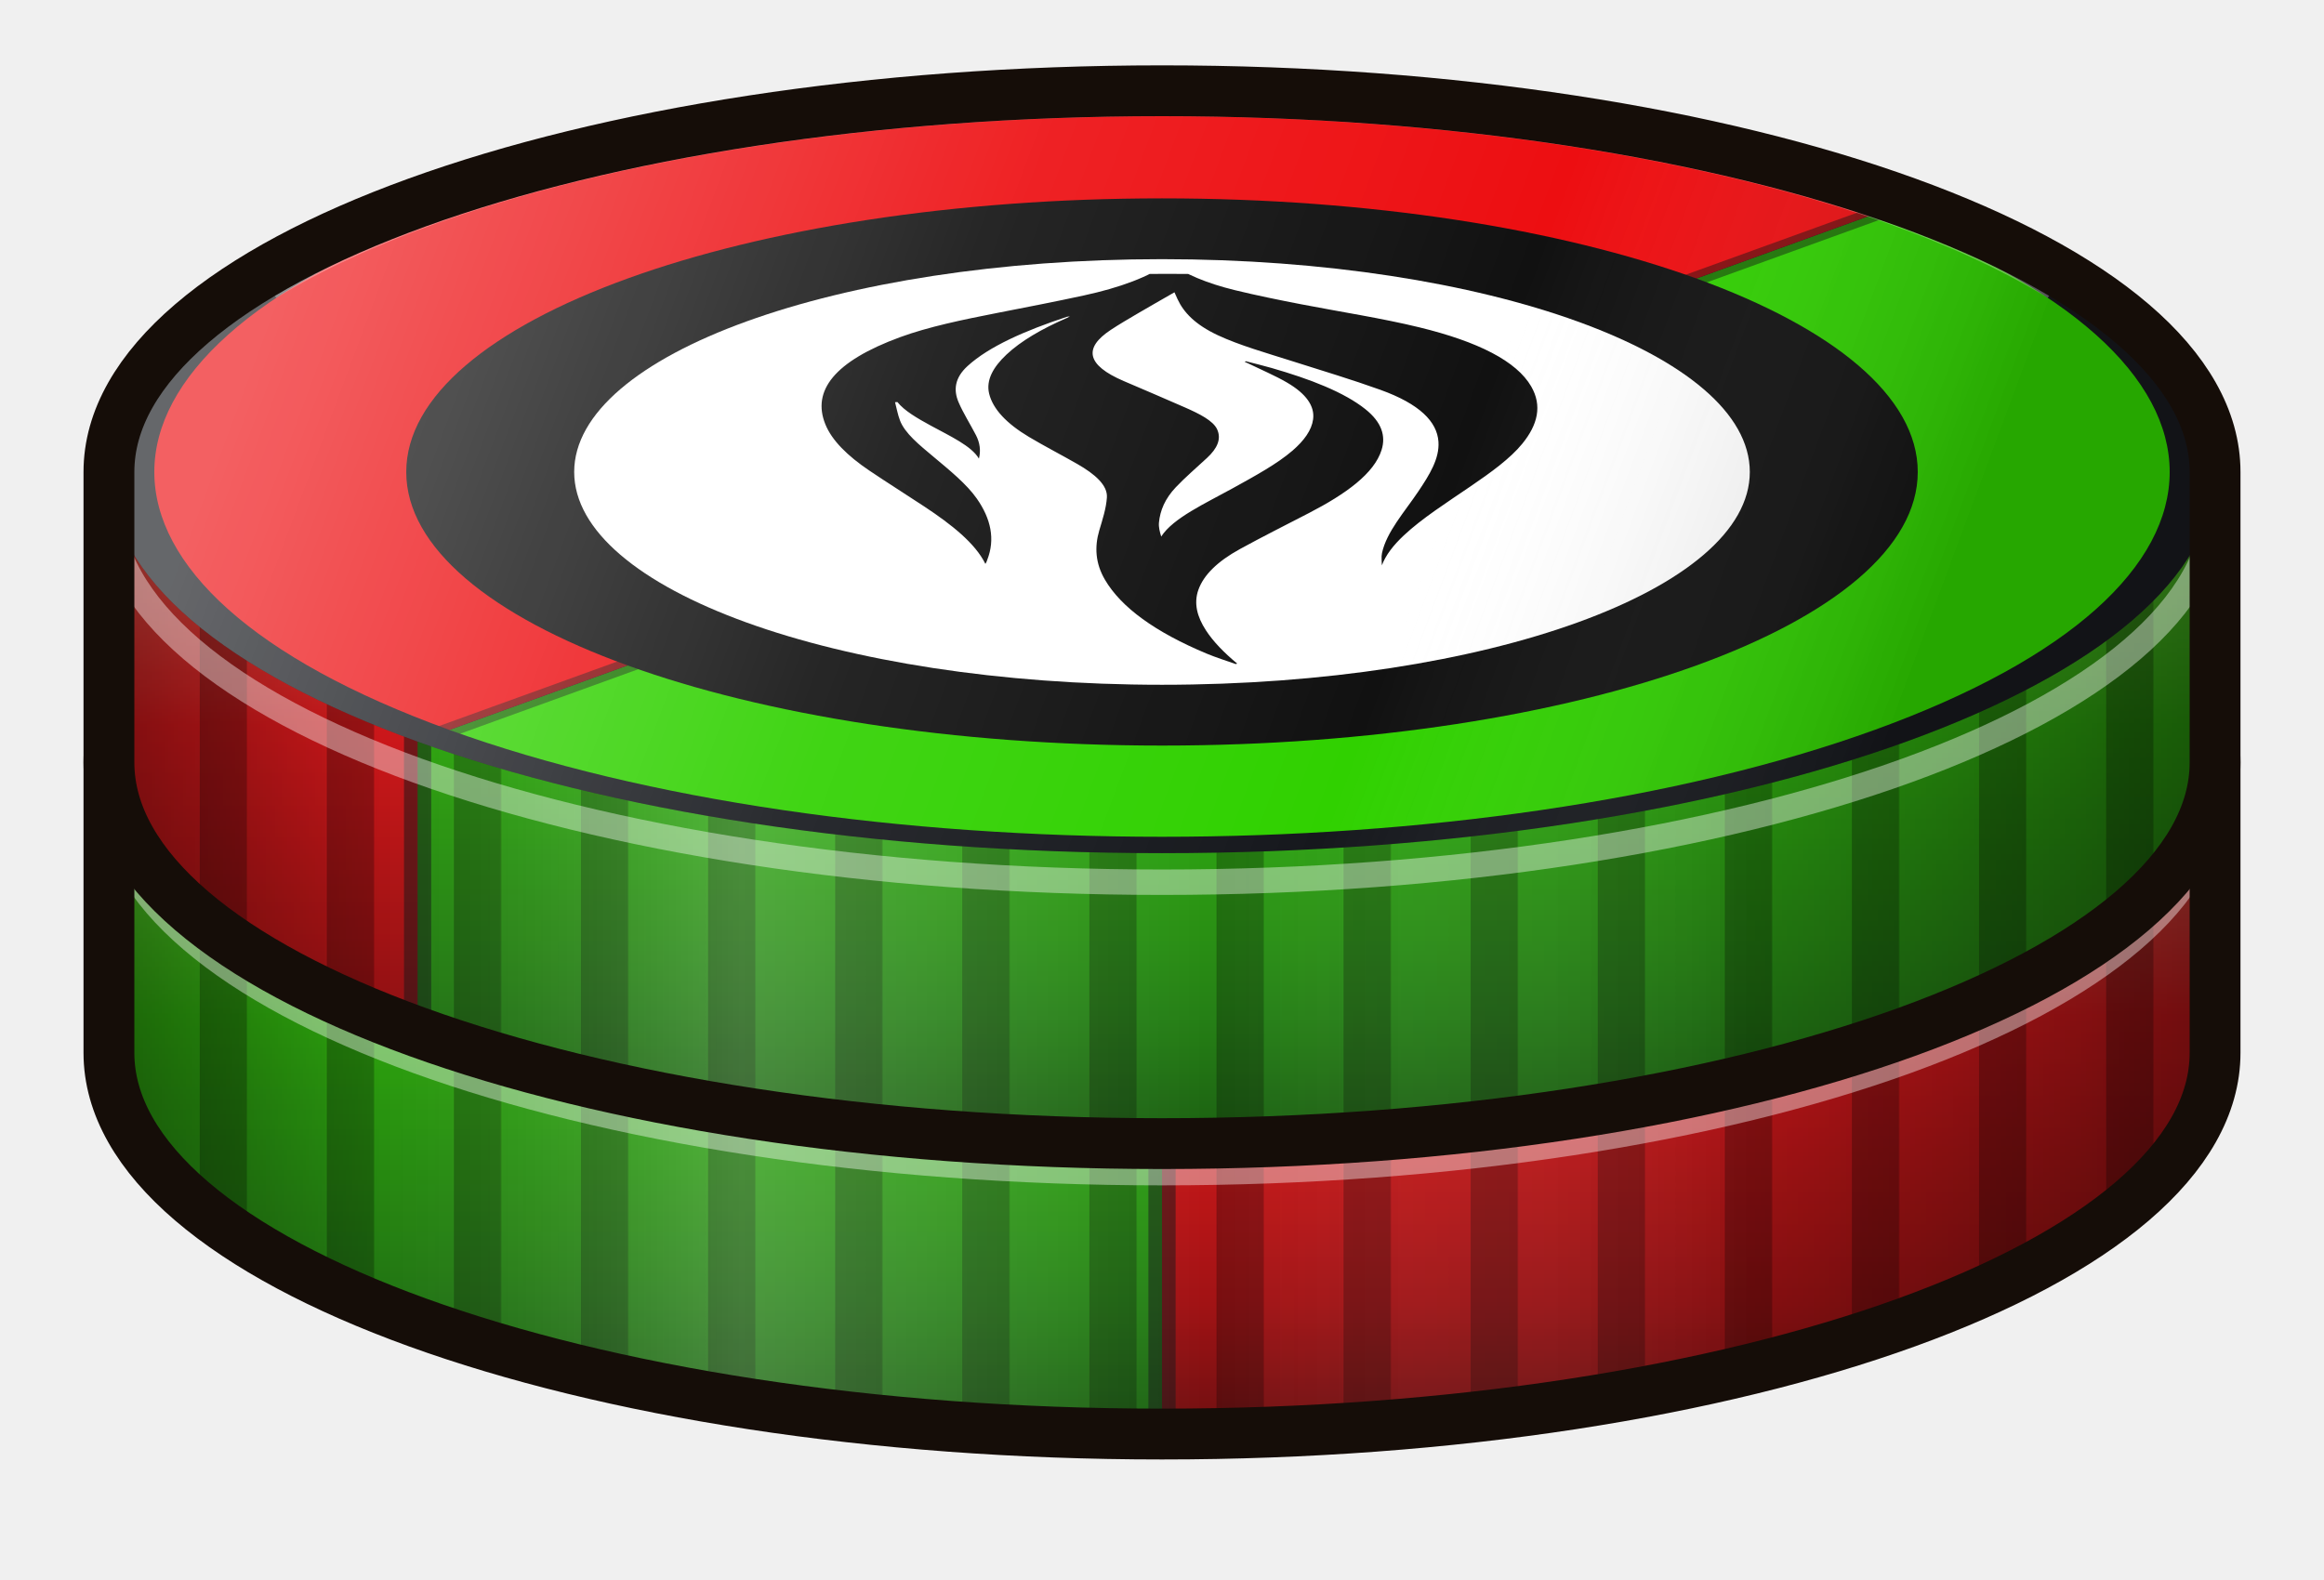
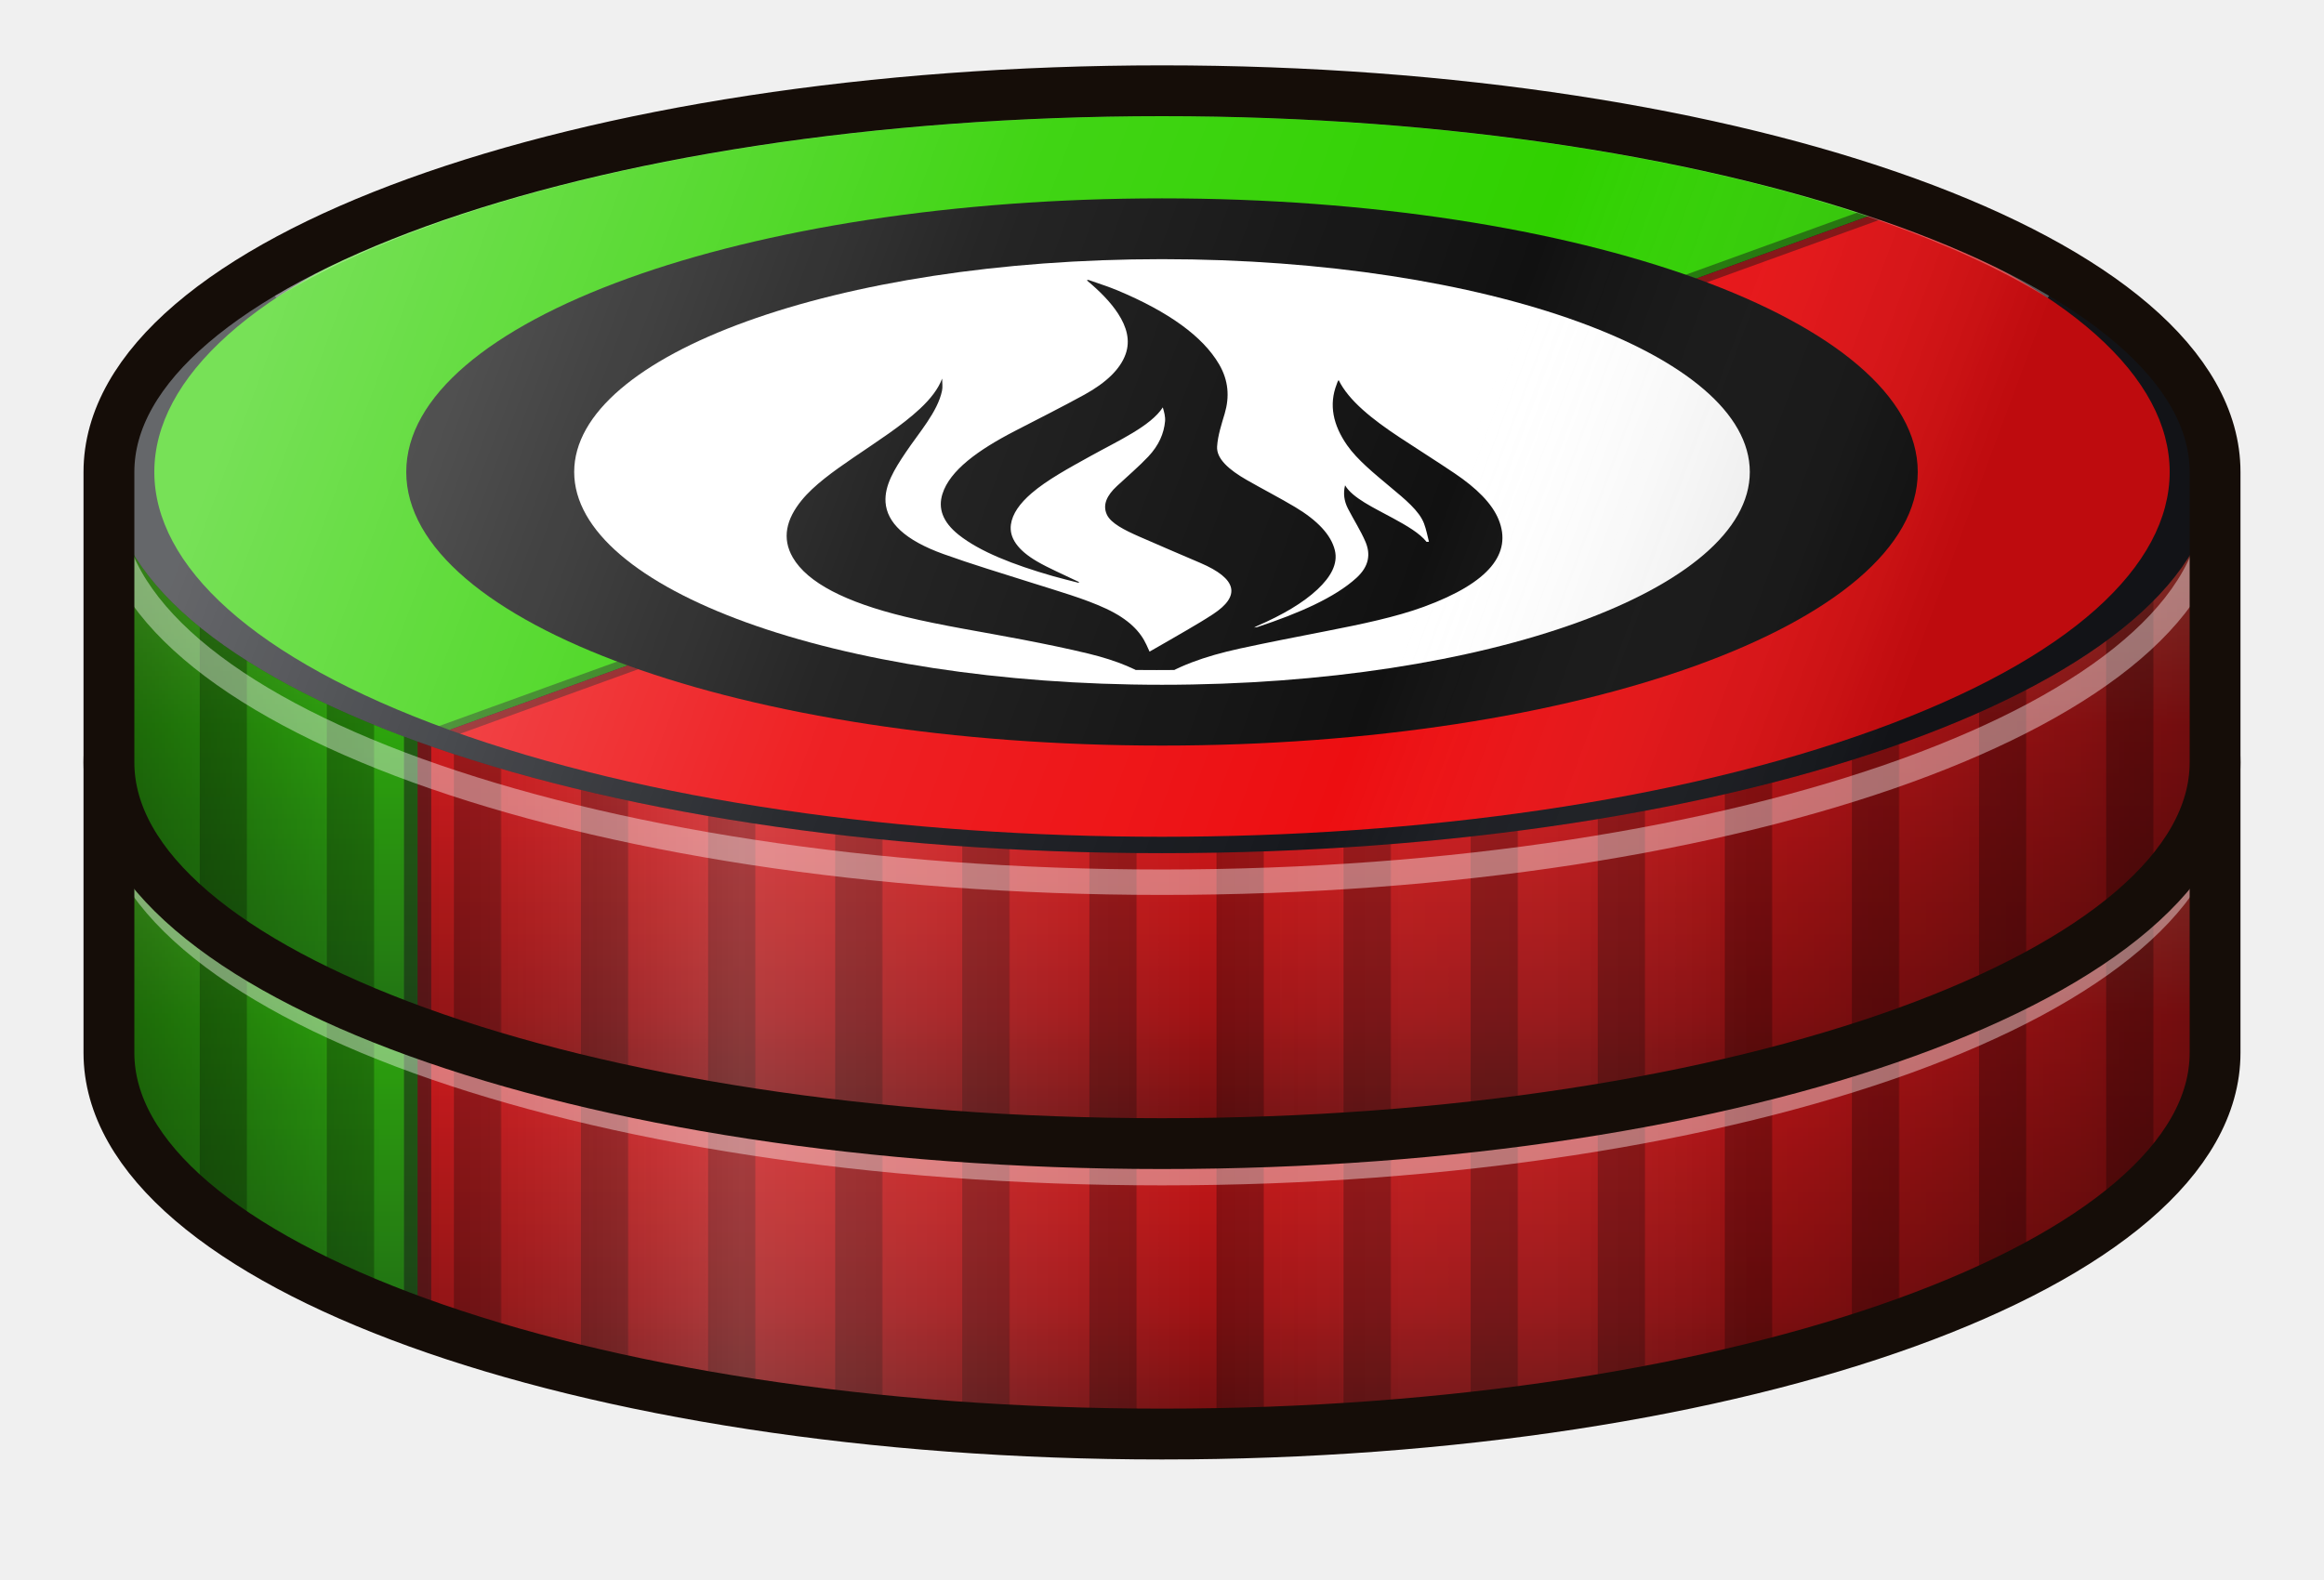
<svg xmlns="http://www.w3.org/2000/svg" xmlns:xlink="http://www.w3.org/1999/xlink" viewBox="0 0 128 87" width="128" height="87">
  <defs>
    <linearGradient id="wr" x1="0" y1="24" x2="0" y2="61" gradientUnits="userSpaceOnUse">
      <stop offset="0" stop-color="#ff6152" />
      <stop offset="0.35" stop-color="#e30f12" />
      <stop offset="0.78" stop-color="#9c0608" />
      <stop offset="1" stop-color="#5e0304" />
    </linearGradient>
    <linearGradient id="wg" x1="0" y1="24" x2="0" y2="61" gradientUnits="userSpaceOnUse">
      <stop offset="0" stop-color="#63e52c" />
      <stop offset="0.35" stop-color="#28b303" />
      <stop offset="0.78" stop-color="#1a7a09" />
      <stop offset="1" stop-color="#0f5205" />
    </linearGradient>
    <linearGradient id="curve" x1="2" y1="0" x2="118" y2="0" gradientUnits="userSpaceOnUse">
      <stop offset="0" stop-color="#000000" stop-opacity="0.45" />
      <stop offset="0.13" stop-color="#000000" stop-opacity="0.10" />
      <stop offset="0.30" stop-color="#ffffff" stop-opacity="0.18" />
      <stop offset="0.52" stop-color="#ffffff" stop-opacity="0" />
      <stop offset="0.78" stop-color="#000000" stop-opacity="0.18" />
      <stop offset="1" stop-color="#000000" stop-opacity="0.52" />
    </linearGradient>
    <linearGradient id="gloss" x1="14" y1="6" x2="100" y2="38" gradientUnits="userSpaceOnUse">
      <stop offset="0" stop-color="#ffffff" stop-opacity="0.34" />
      <stop offset="0.4" stop-color="#ffffff" stop-opacity="0.08" />
      <stop offset="0.7" stop-color="#ffffff" stop-opacity="0" />
      <stop offset="1" stop-color="#000000" stop-opacity="0.20" />
    </linearGradient>
    <pattern id="mill" width="7" height="8" patternUnits="userSpaceOnUse">
      <rect x="0" y="0" width="7" height="8" fill="#ffffff" fill-opacity="0.05" />
      <rect x="0" y="0" width="2.6" height="8" fill="#000000" fill-opacity="0.26" />
    </pattern>
    <clipPath id="wallc">
      <path d="M2,23 l0,16 a58,21 0 0 0 116,0 l0,-16 a58,21 0 0 0 -116,0 z" />
    </clipPath>
    <clipPath id="facec">
      <ellipse cx="60" cy="23" rx="58" ry="21" />
    </clipPath>
    <clipPath id="fclip">
      <circle cx="0" cy="0" r="31.5" />
    </clipPath>
    <g id="logoart">
      <path d="M 21.816,98.184 A 54,54 0 0 1 98.184,21.816 Z" fill="#30d100" />
      <path d="M 21.816,98.184 A 54,54 0 0 0 98.184,21.816 Z" fill="#ed0e11" />
      <line x1="21.8" y1="98.2" x2="98.2" y2="21.8" stroke="#0a0a0c" stroke-opacity="0.45" stroke-width="1.6" />
      <circle cx="60" cy="60" r="40.5" fill="#111111" />
      <circle cx="60" cy="60" r="31.5" fill="#ffffff" />
      <g transform="matrix(1.26,0,0,1.26,59.71459,49.63493)">
        <g clip-path="url(#fclip)">
          <g transform="matrix(0.13,0,0,0.13,-56.16,-32.76)">
            <path fill="#111111" d="m 431.48,504.54 c -5.24,-10.41 -12.36,-18.75 -21.62,-24.98 -6.91,-4.65 -14.21,-8.76 -21.56,-12.69 -12.95,-6.93 -26.54,-12.66 -38.78,-20.91 -19.24,-12.96 -31.77,-30.57 -36.56,-53.37 -3.66,-17.46 -2.13,-34.69 2.89,-51.71 4.01,-13.6 10.35,-26.15 16.95,-38.6 7.71,-14.54 15.86,-28.87 21.81,-44.28 3.39,-8.77 5.94,-17.76 7.2,-27.11 0,3.69 0.24,7.4 -0.04,11.07 -1.48,19.17 -7.44,37.4 -11.94,55.94 -3.57,14.72 -6.92,29.46 -6.53,44.78 0.46,18.05 6.14,34.08 19.02,46.86 9.15,9.09 19.11,17.38 28.83,25.89 8.46,7.41 17.32,14.37 24.28,23.36 7.48,9.66 11.24,20.77 13.22,32.63 0.32,1.93 0.63,3.86 1.02,6.22 4.22,-6.71 8.24,-12.99 12.15,-19.34 2.97,-4.81 5.94,-9.63 8.66,-14.58 8.98,-16.34 8,-31.83 -4.22,-46.28 -6.7,-7.92 -13.41,-15.82 -20.01,-23.82 -4.83,-5.86 -9.23,-12.01 -10.54,-19.77 -1.49,-8.9 0.02,-17.43 3.25,-25.74 3.45,-8.89 7.2,-17.67 10.28,-26.69 3.52,-10.29 5.13,-21.02 5.5,-31.89 0.14,-4.19 -0.28,-8.39 -0.74,-12.61 -3.91,16.79 -14.43,29.92 -23.51,43.8 -7.15,10.93 -14.4,21.79 -19.47,33.9 -3.78,9.03 -6.23,18.4 -6.71,28.2 -0.59,11.95 2.26,23.17 8.54,33.28 3.76,6.07 8.44,11.56 12.72,17.31 0.36,0.49 0.75,0.96 1.13,1.44 l -0.39,0.49 c -2.78,-2 -5.65,-3.89 -8.33,-6.02 -12.9,-10.23 -23.86,-22.09 -30.76,-37.27 -5.35,-11.77 -6.76,-24.15 -5.31,-36.9 2.41,-21.24 11.63,-39.66 23.7,-56.9 7.63,-10.9 15.43,-21.7 22.75,-32.81 7.31,-11.11 11.78,-23.44 13.48,-36.65 1.58,-12.32 0.38,-24.49 -2.45,-36.55 -2.43,-10.38 -6,-20.36 -10.24,-30.13 l 0.47,-0.43 c 3.18,3.14 6.6,6.08 9.51,9.45 16.8,19.42 27.96,41.68 33.29,66.83 3.12,14.73 3.44,29.56 1.84,44.51 -1.06,9.89 -2.25,19.82 -2.49,29.75 -0.27,11.05 3.86,21.06 9.7,30.3 5.19,8.22 10.8,16.18 15.83,24.48 7.27,12.01 11.77,25.09 13,39.09 1.06,12.19 -1.32,23.97 -5.7,35.33 -4.68,12.14 -11.42,23.07 -19.75,33.04 -0.28,0.34 -0.5,0.73 -0.98,1.42 0.58,-0.2 0.81,-0.21 0.94,-0.33 13.86,-12.66 25.56,-26.91 32.56,-44.59 4.2,-10.61 4.64,-21.64 2.92,-32.71 -1.55,-9.97 -3.84,-19.83 -5.69,-29.75 -1.3,-6.98 -1.62,-14.03 -0.96,-21.16 2.41,11.44 9.46,20.38 15.71,29.77 4.45,6.69 8.7,13.49 10.95,21.34 l 0.78,-0.11 c -0.52,-5.46 -0.86,-10.95 -1.6,-16.38 -1.57,-11.65 -6.36,-22.27 -10.97,-32.92 -5.36,-12.4 -10.87,-24.73 -14.2,-37.9 -4.6,-18.21 -6.04,-36.6 -3.4,-55.24 0.17,-1.22 0.27,-2.44 0.62,-3.65 3.31,18.57 10.98,35.38 19.91,51.69 5.97,10.9 12.18,21.66 18.06,32.61 7.08,13.2 12.26,27.14 14.41,42.02 4.35,30.04 -2.87,56.63 -24.51,78.55 -9.21,9.33 -20.5,15.79 -31.95,21.98 -9.44,5.1 -18.91,10.16 -28.11,15.67 -11.91,7.14 -21.38,16.78 -27.83,29.82 z" />
          </g>
        </g>
      </g>
    </g>
    <filter id="dim1" color-interpolation-filters="sRGB">
      <feComponentTransfer>
        <feFuncR type="linear" slope="0.82" />
        <feFuncG type="linear" slope="0.82" />
        <feFuncB type="linear" slope="0.86" />
      </feComponentTransfer>
    </filter>
    <filter id="dim2" color-interpolation-filters="sRGB">
      <feComponentTransfer>
        <feFuncR type="linear" slope="0.62" />
        <feFuncG type="linear" slope="0.62" />
        <feFuncB type="linear" slope="0.7" />
      </feComponentTransfer>
    </filter>
    <filter id="soft" x="-40%" y="-40%" width="180%" height="180%">
      <feGaussianBlur stdDeviation="3" />
    </filter>
-     <g id="c45">
+     <g id="c0">
      <path d="M2,23 a58,21 0 0 1 116,0 l0,16 a58,21 0 0 1 -116,0 z" fill="url(#wr)" />
      <g clip-path="url(#wallc)">
-         <rect x="2.0" y="23" width="58.0" height="38" fill="url(#wg)" />
-         <line x1="60.0" y1="23" x2="60.0" y2="60.8" stroke="#0a0a0c" stroke-opacity="0.5" stroke-width="1.5" />
-         <rect x="2" y="23" width="116" height="38" fill="url(#mill)" />
-         <path d="M2,23 l0,16 a58,21 0 0 0 116,0 l0,-16 a58,21 0 0 0 -116,0 z" fill="url(#curve)" />
-         <path d="M2,24.6 a58,21 0 0 0 116,0" fill="none" stroke="#ffffff" stroke-opacity="0.4" stroke-width="1.4" />
-       </g>
-       <ellipse cx="60" cy="23" rx="58" ry="21" fill="#16181d" />
-       <g transform="translate(60,23) scale(1.02778,0.37216) translate(-60,-60)">
-         <use href="#logoart" xlink:href="#logoart" transform="rotate(-45 60 60)" />
-       </g>
-       <g clip-path="url(#facec)">
-         <rect x="2" y="2" width="116" height="42" fill="url(#gloss)" />
-       </g>
-       <path d="M10.9,12.9 A56.7,20.2 0 0 1 109.1,12.9" fill="none" stroke="#ffffff" stroke-opacity="0.28" stroke-width="1.2" />
-       <path d="M2,23 a58,21 0 0 1 116,0 l0,16 a58,21 0 0 1 -116,0 z" fill="none" stroke="#150d08" stroke-width="2.8" stroke-linejoin="round" />
-     </g>
-     <g id="c180">
-       <path d="M2,23 a58,21 0 0 1 116,0 l0,16 a58,21 0 0 1 -116,0 z" fill="url(#wr)" />
-       <g clip-path="url(#wallc)">
-         <rect x="19.0" y="23" width="99.0" height="38" fill="url(#wg)" />
+         <rect x="2.0" y="23" width="17.0" height="38" fill="url(#wg)" />
        <line x1="19.0" y1="23" x2="19.0" y2="60.8" stroke="#0a0a0c" stroke-opacity="0.5" stroke-width="1.5" />
        <rect x="2" y="23" width="116" height="38" fill="url(#mill)" />
        <path d="M2,23 l0,16 a58,21 0 0 0 116,0 l0,-16 a58,21 0 0 0 -116,0 z" fill="url(#curve)" />
        <path d="M2,24.6 a58,21 0 0 0 116,0" fill="none" stroke="#ffffff" stroke-opacity="0.4" stroke-width="1.4" />
      </g>
      <ellipse cx="60" cy="23" rx="58" ry="21" fill="#16181d" />
      <g transform="translate(60,23) scale(1.02778,0.37216) translate(-60,-60)">
-         <use href="#logoart" xlink:href="#logoart" transform="rotate(-180 60 60)" />
+         <use href="#logoart" xlink:href="#logoart" transform="rotate(0 60 60)" />
      </g>
      <g clip-path="url(#facec)">
        <rect x="2" y="2" width="116" height="42" fill="url(#gloss)" />
      </g>
      <path d="M10.9,12.9 A56.7,20.2 0 0 1 109.1,12.9" fill="none" stroke="#ffffff" stroke-opacity="0.28" stroke-width="1.2" />
      <path d="M2,23 a58,21 0 0 1 116,0 l0,16 a58,21 0 0 1 -116,0 z" fill="none" stroke="#150d08" stroke-width="2.8" stroke-linejoin="round" />
    </g>
  </defs>
  <g>
-     <use href="#c45" xlink:href="#c45" transform="translate(4.0 19.0)" />
-     <use href="#c180" xlink:href="#c180" transform="translate(4.0 3.0)" />
+     <use href="#c0" xlink:href="#c0" transform="translate(4.0 19.0)" />
+     <use href="#c0" xlink:href="#c0" transform="translate(4.0 3.0)" />
  </g>
</svg>
